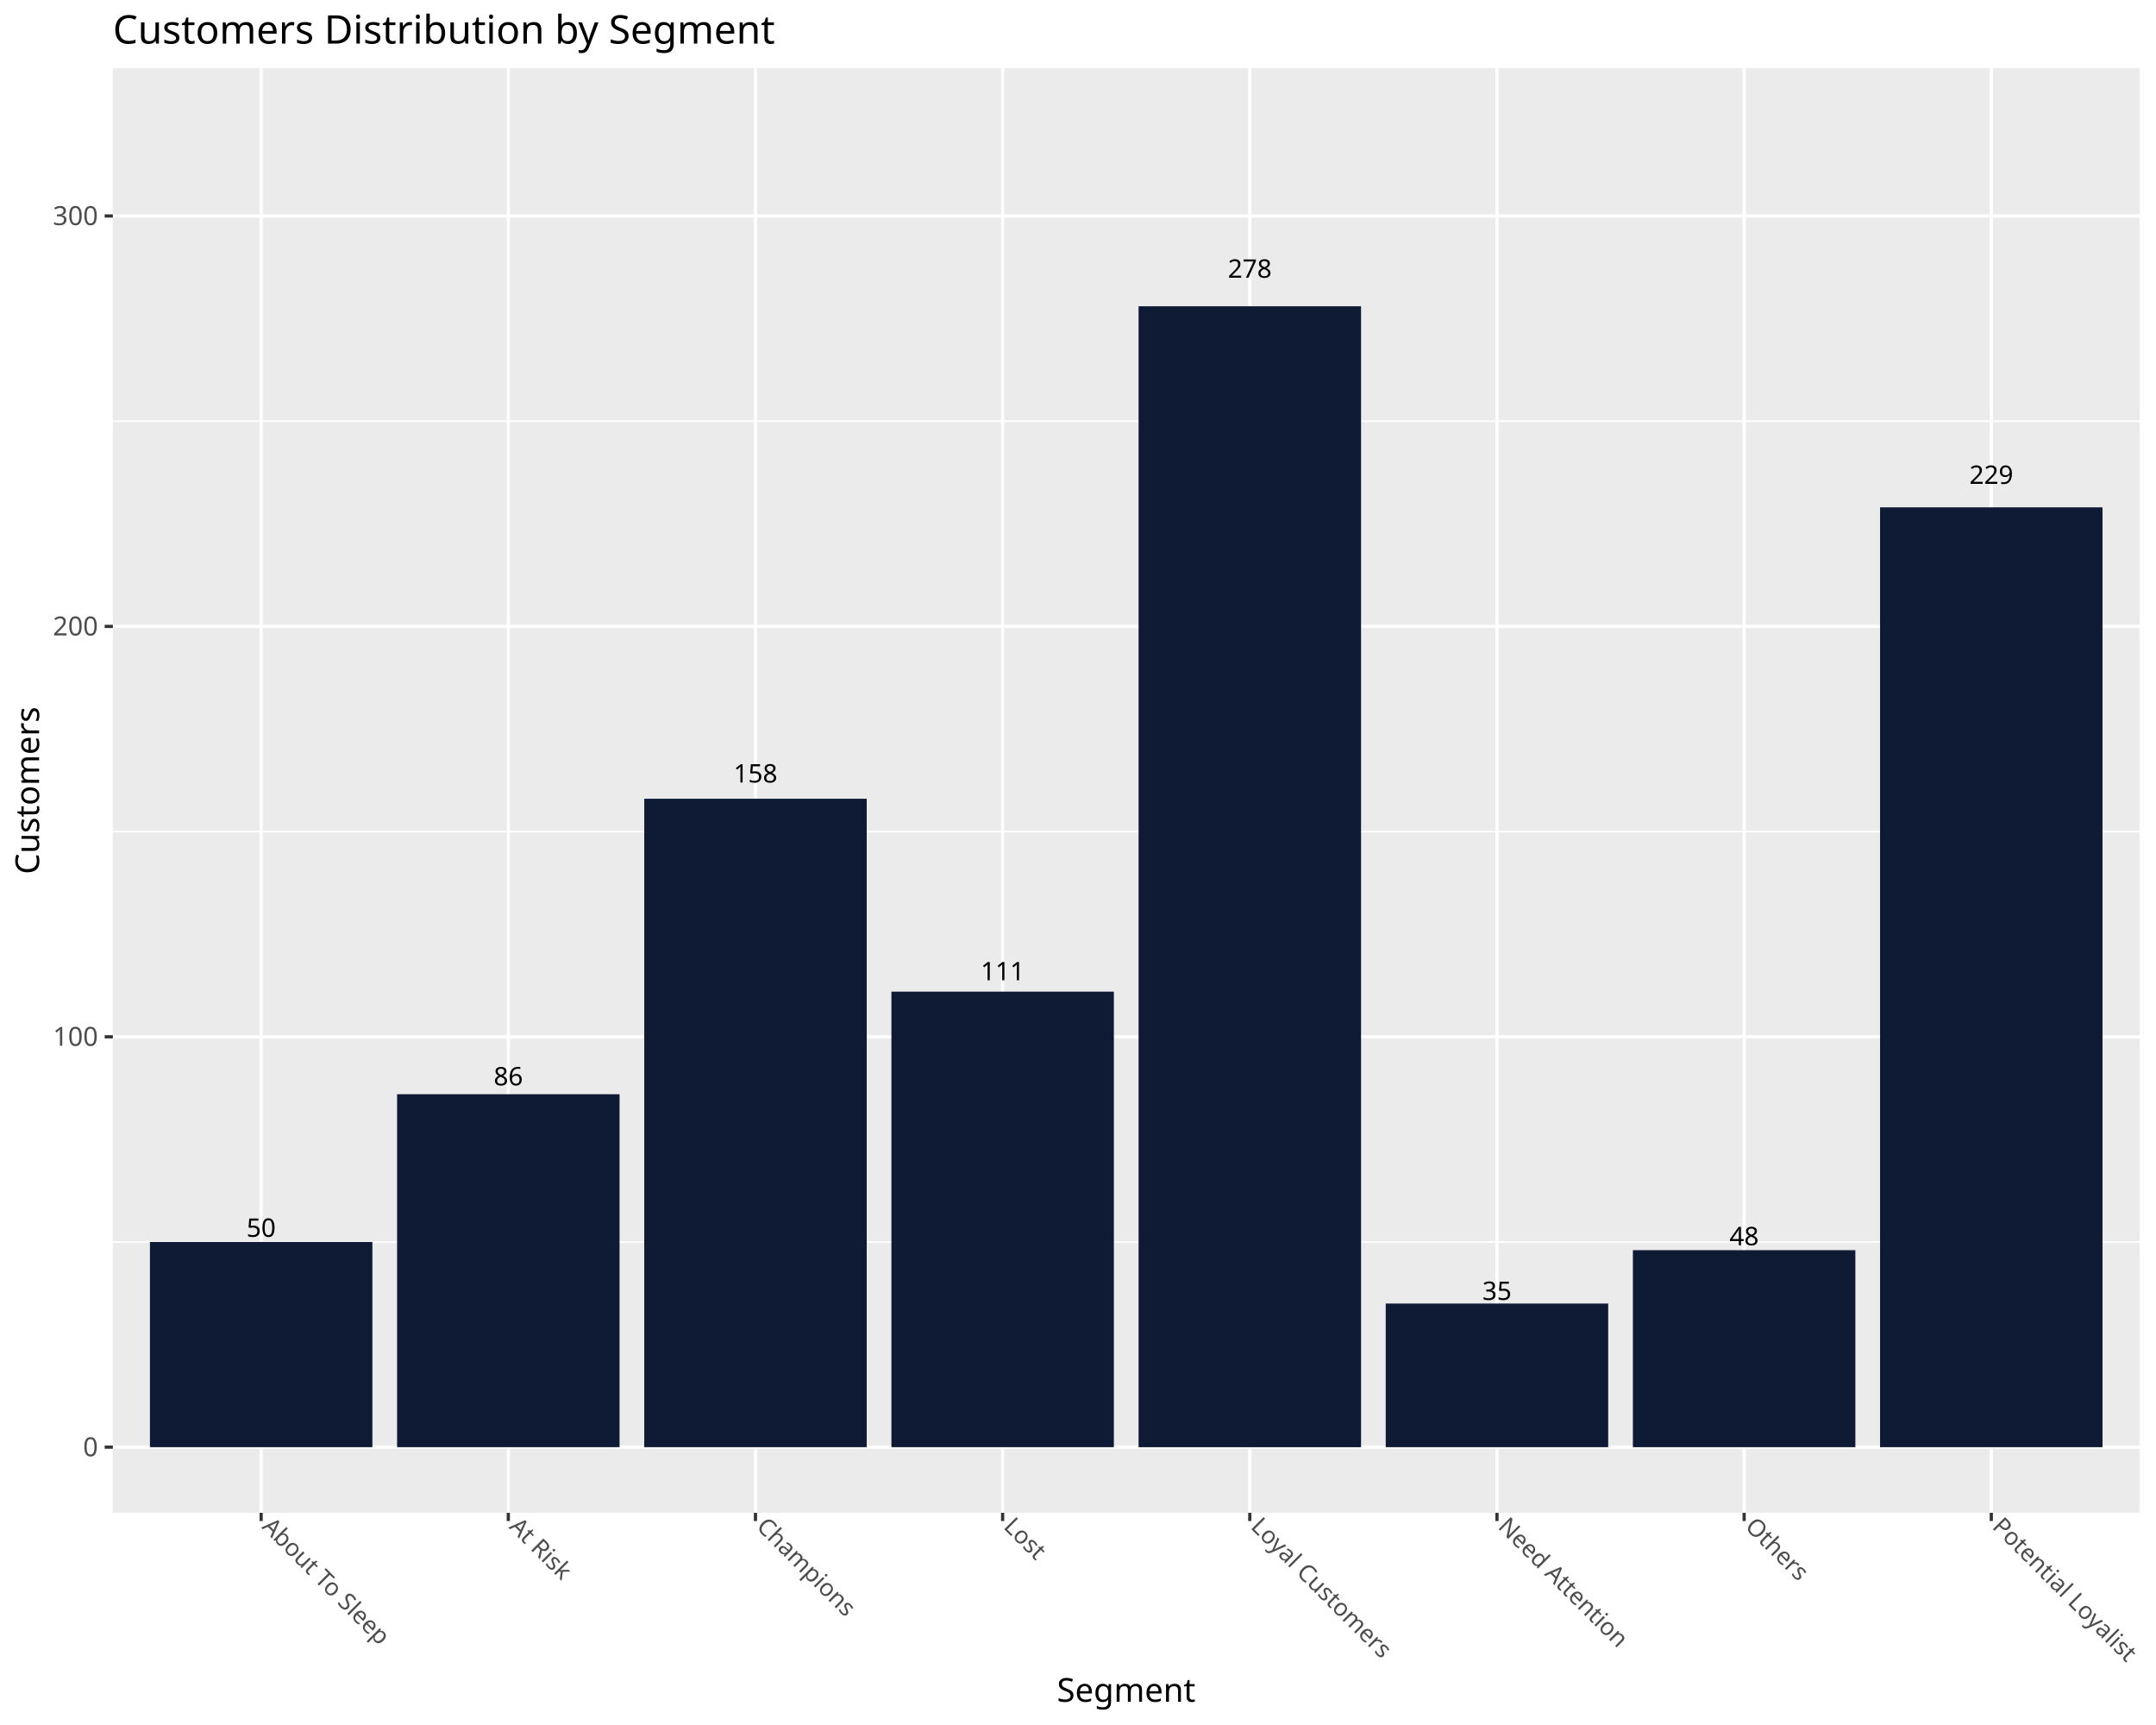
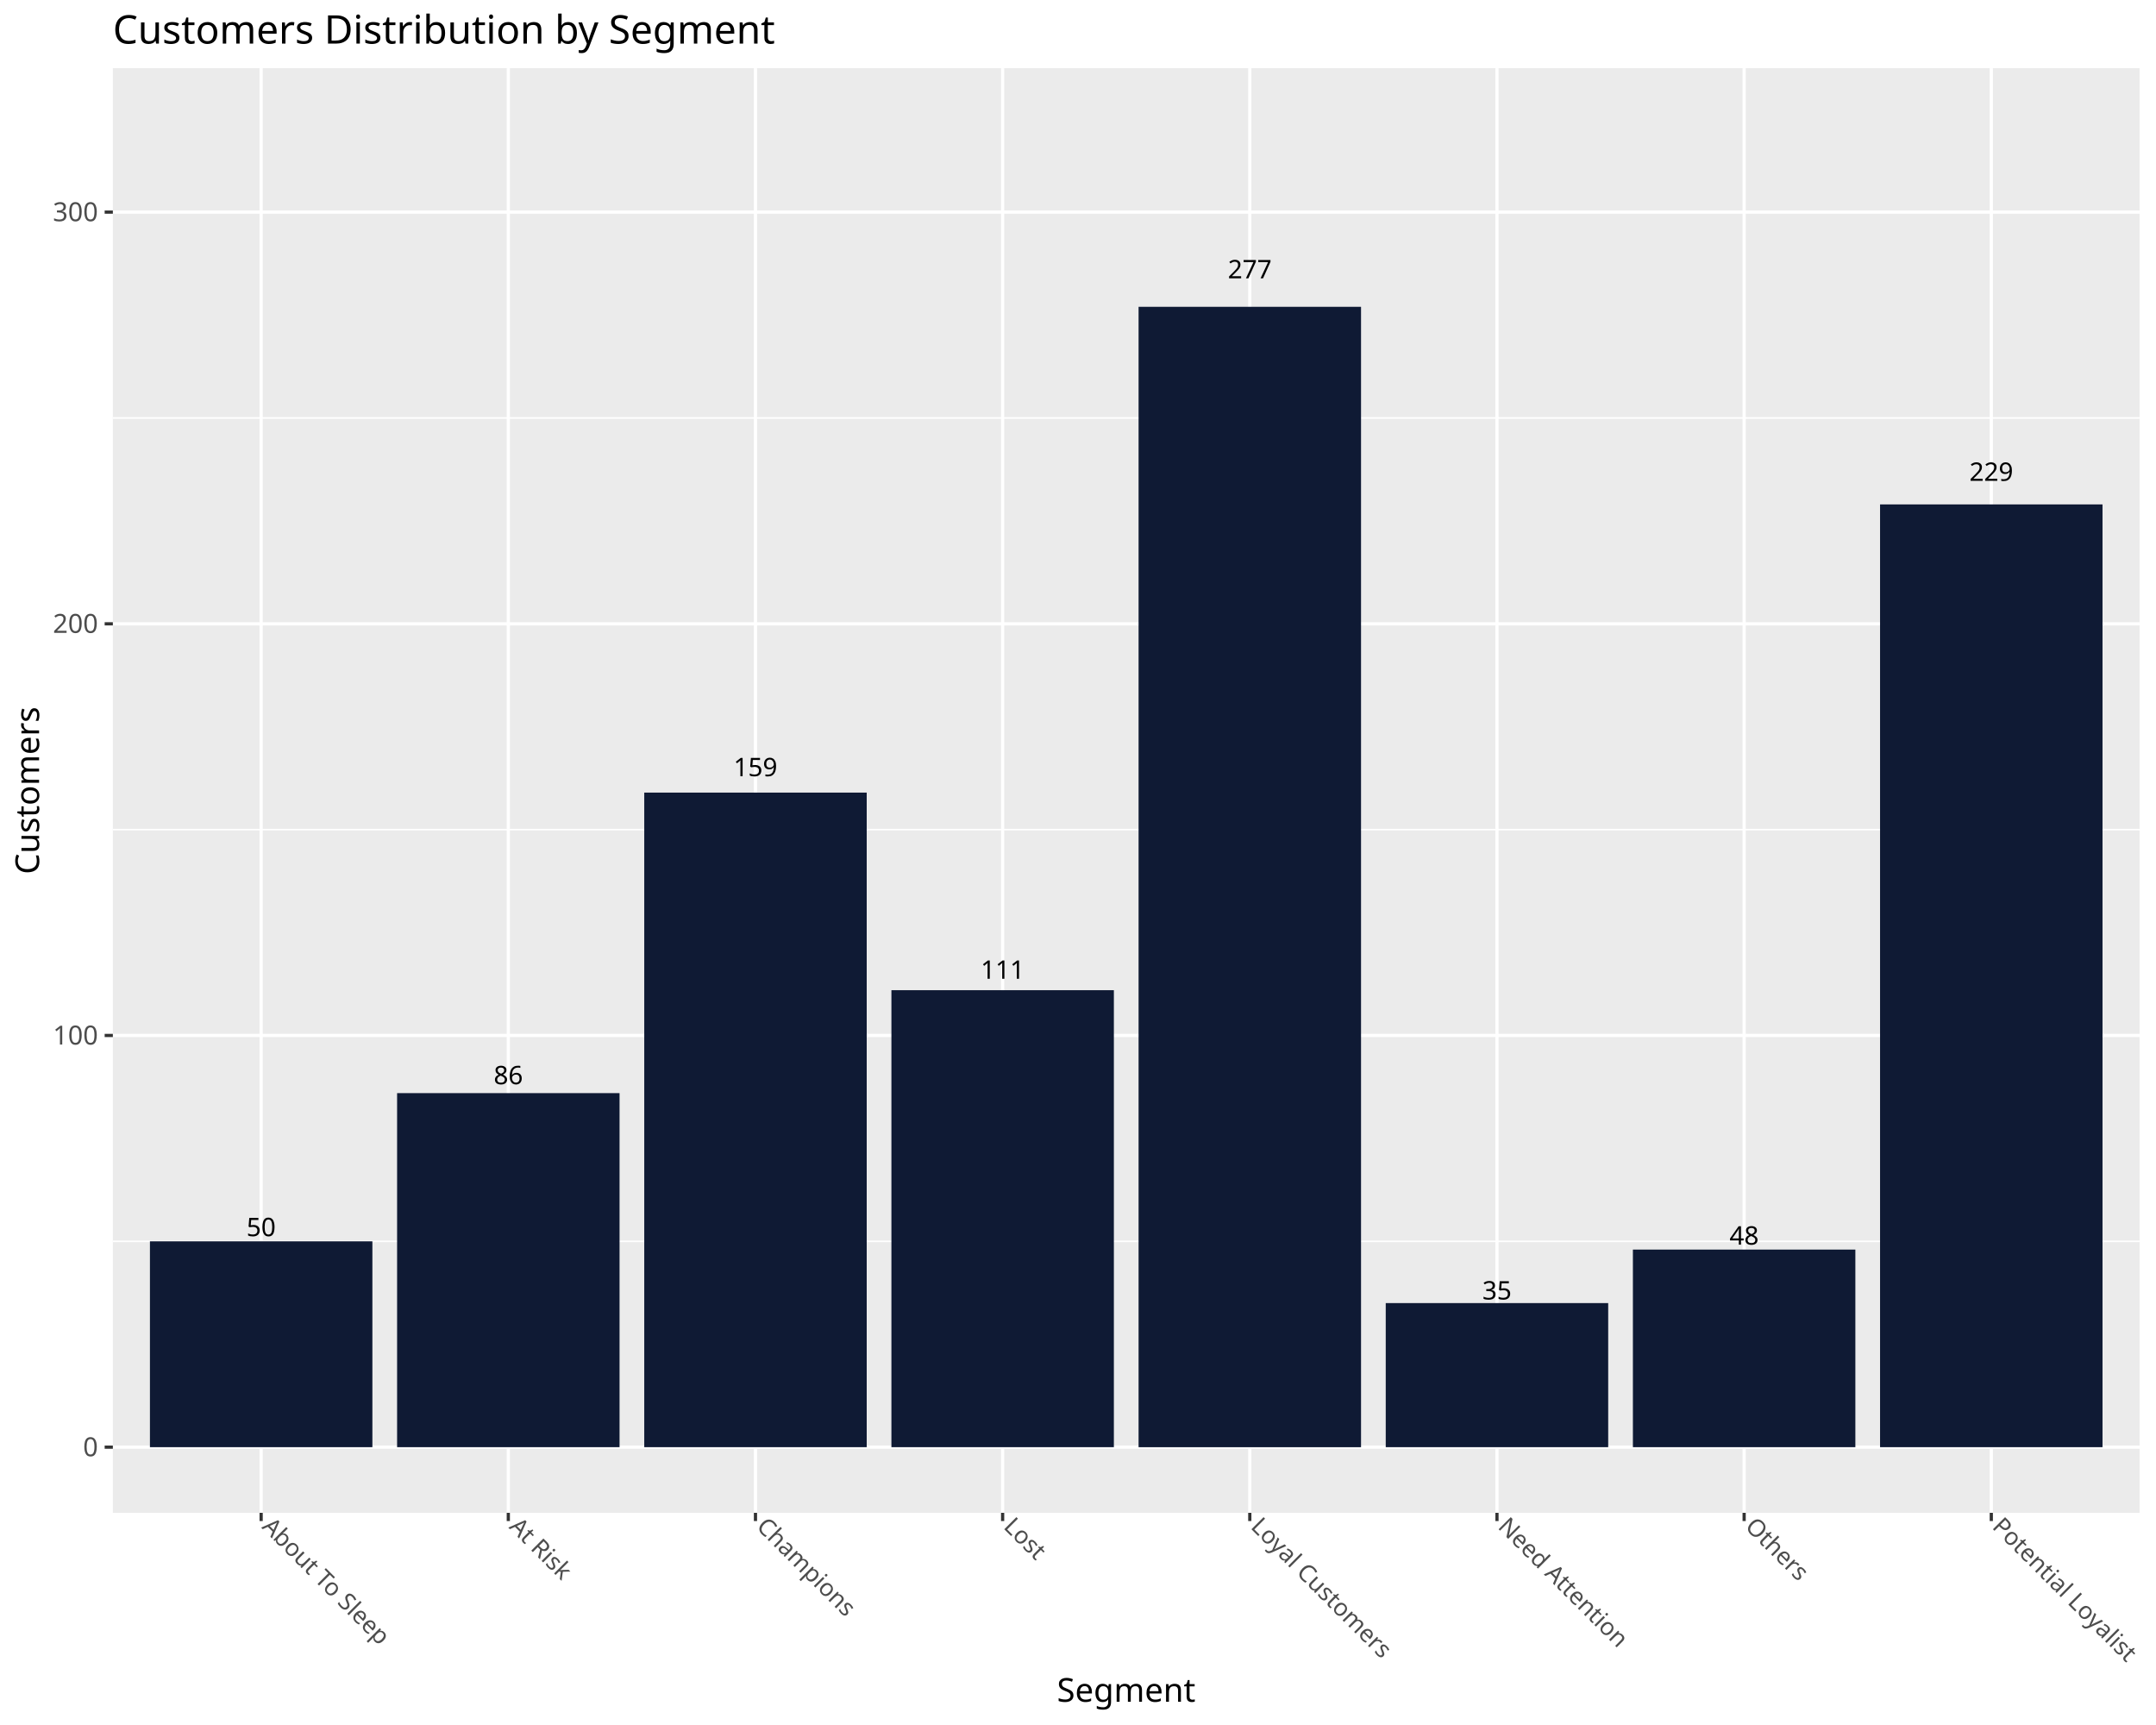
<svg xmlns="http://www.w3.org/2000/svg" class="svglite" data-engine-version="2.0" width="720.00pt" height="576.00pt" viewBox="0 0 720.00 576.00">
  <defs>
    <style type="text/css">
    .svglite line, .svglite polyline, .svglite polygon, .svglite path, .svglite rect, .svglite circle {
      fill: none;
      stroke: #000000;
      stroke-linecap: round;
      stroke-linejoin: round;
      stroke-miterlimit: 10.00;
    }
  </style>
  </defs>
  <rect width="100%" height="100%" style="stroke: none; fill: #FFFFFF;" />
  <defs>
    <clipPath id="cpMC4wMHw3MjAuMDB8MC4wMHw1NzYuMDA=">
      <rect x="0.00" y="0.00" width="720.00" height="576.00" />
    </clipPath>
  </defs>
  <g clip-path="url(#cpMC4wMHw3MjAuMDB8MC4wMHw1NzYuMDA=)">
    <rect x="0.00" y="0.00" width="720.00" height="576.00" style="stroke-width: 1.07; stroke: #FFFFFF; fill: #FFFFFF;" />
  </g>
  <defs>
    <clipPath id="cpMzcuNjl8NzE0LjUyfDIyLjc4fDUwNS4xNg==">
      <rect x="37.69" y="22.78" width="676.83" height="482.38" />
    </clipPath>
  </defs>
  <g clip-path="url(#cpMzcuNjl8NzE0LjUyfDIyLjc4fDUwNS4xNg==)">
    <rect x="37.69" y="22.78" width="676.83" height="482.38" style="stroke-width: 1.07; stroke: none; fill: #EBEBEB;" />
-     <polyline points="37.69,414.71 714.52,414.71 " style="stroke-width: 0.53; stroke: #FFFFFF; stroke-linecap: butt;" />
-     <polyline points="37.69,277.68 714.52,277.68 " style="stroke-width: 0.53; stroke: #FFFFFF; stroke-linecap: butt;" />
-     <polyline points="37.69,140.64 714.52,140.64 " style="stroke-width: 0.53; stroke: #FFFFFF; stroke-linecap: butt;" />
+     <polyline points="37.69,414.50 714.52,414.50 " style="stroke-width: 0.53; stroke: #FFFFFF; stroke-linecap: butt;" />
+     <polyline points="37.69,277.03 714.52,277.03 " style="stroke-width: 0.53; stroke: #FFFFFF; stroke-linecap: butt;" />
+     <polyline points="37.69,139.56 714.52,139.56 " style="stroke-width: 0.53; stroke: #FFFFFF; stroke-linecap: butt;" />
    <polyline points="37.69,483.23 714.52,483.23 " style="stroke-width: 1.07; stroke: #FFFFFF; stroke-linecap: butt;" />
-     <polyline points="37.69,346.19 714.52,346.19 " style="stroke-width: 1.07; stroke: #FFFFFF; stroke-linecap: butt;" />
-     <polyline points="37.69,209.16 714.52,209.16 " style="stroke-width: 1.07; stroke: #FFFFFF; stroke-linecap: butt;" />
-     <polyline points="37.69,72.12 714.52,72.12 " style="stroke-width: 1.07; stroke: #FFFFFF; stroke-linecap: butt;" />
+     <polyline points="37.69,345.76 714.52,345.76 " style="stroke-width: 1.07; stroke: #FFFFFF; stroke-linecap: butt;" />
+     <polyline points="37.69,208.30 714.52,208.30 " style="stroke-width: 1.07; stroke: #FFFFFF; stroke-linecap: butt;" />
+     <polyline points="37.69,70.83 714.52,70.83 " style="stroke-width: 1.07; stroke: #FFFFFF; stroke-linecap: butt;" />
    <polyline points="87.21,505.16 87.21,22.78 " style="stroke-width: 1.07; stroke: #FFFFFF; stroke-linecap: butt;" />
    <polyline points="169.75,505.16 169.75,22.78 " style="stroke-width: 1.07; stroke: #FFFFFF; stroke-linecap: butt;" />
    <polyline points="252.29,505.16 252.29,22.78 " style="stroke-width: 1.07; stroke: #FFFFFF; stroke-linecap: butt;" />
    <polyline points="334.83,505.16 334.83,22.78 " style="stroke-width: 1.07; stroke: #FFFFFF; stroke-linecap: butt;" />
    <polyline points="417.37,505.16 417.37,22.78 " style="stroke-width: 1.07; stroke: #FFFFFF; stroke-linecap: butt;" />
    <polyline points="499.92,505.16 499.92,22.78 " style="stroke-width: 1.07; stroke: #FFFFFF; stroke-linecap: butt;" />
    <polyline points="582.46,505.16 582.46,22.78 " style="stroke-width: 1.07; stroke: #FFFFFF; stroke-linecap: butt;" />
    <polyline points="665.00,505.16 665.00,22.78 " style="stroke-width: 1.07; stroke: #FFFFFF; stroke-linecap: butt;" />
-     <rect x="50.07" y="414.71" width="74.29" height="68.52" style="stroke-width: 1.07; stroke: none; stroke-linecap: butt; stroke-linejoin: miter; fill: #0F1A34;" />
-     <rect x="132.61" y="365.38" width="74.29" height="117.85" style="stroke-width: 1.07; stroke: none; stroke-linecap: butt; stroke-linejoin: miter; fill: #0F1A34;" />
-     <rect x="215.15" y="266.71" width="74.29" height="216.52" style="stroke-width: 1.07; stroke: none; stroke-linecap: butt; stroke-linejoin: miter; fill: #0F1A34;" />
-     <rect x="297.69" y="331.12" width="74.29" height="152.11" style="stroke-width: 1.07; stroke: none; stroke-linecap: butt; stroke-linejoin: miter; fill: #0F1A34;" />
-     <rect x="380.23" y="102.27" width="74.29" height="380.97" style="stroke-width: 1.07; stroke: none; stroke-linecap: butt; stroke-linejoin: miter; fill: #0F1A34;" />
-     <rect x="462.77" y="435.27" width="74.29" height="47.96" style="stroke-width: 1.07; stroke: none; stroke-linecap: butt; stroke-linejoin: miter; fill: #0F1A34;" />
-     <rect x="545.31" y="417.45" width="74.29" height="65.78" style="stroke-width: 1.07; stroke: none; stroke-linecap: butt; stroke-linejoin: miter; fill: #0F1A34;" />
-     <rect x="627.85" y="169.41" width="74.29" height="313.82" style="stroke-width: 1.07; stroke: none; stroke-linecap: butt; stroke-linejoin: miter; fill: #0F1A34;" />
-     <text x="87.21" y="413.00" text-anchor="middle" style="font-size: 8.54px; font-family: sans;" textLength="9.50px" lengthAdjust="spacingAndGlyphs">50</text>
-     <text x="169.75" y="362.43" text-anchor="middle" style="font-size: 8.54px; font-family: sans;" textLength="9.50px" lengthAdjust="spacingAndGlyphs">86</text>
-     <text x="252.29" y="261.30" text-anchor="middle" style="font-size: 8.54px; font-family: sans;" textLength="14.24px" lengthAdjust="spacingAndGlyphs">158</text>
-     <text x="334.83" y="327.32" text-anchor="middle" style="font-size: 8.54px; font-family: sans;" textLength="14.24px" lengthAdjust="spacingAndGlyphs">111</text>
-     <text x="417.37" y="92.74" text-anchor="middle" style="font-size: 8.54px; font-family: sans;" textLength="14.24px" lengthAdjust="spacingAndGlyphs">278</text>
-     <text x="499.92" y="434.07" text-anchor="middle" style="font-size: 8.54px; font-family: sans;" textLength="9.50px" lengthAdjust="spacingAndGlyphs">35</text>
-     <text x="582.46" y="415.81" text-anchor="middle" style="font-size: 8.54px; font-family: sans;" textLength="9.50px" lengthAdjust="spacingAndGlyphs">48</text>
-     <text x="665.00" y="161.57" text-anchor="middle" style="font-size: 8.54px; font-family: sans;" textLength="14.24px" lengthAdjust="spacingAndGlyphs">229</text>
+     <rect x="50.07" y="414.50" width="74.29" height="68.73" style="stroke-width: 1.07; stroke: none; stroke-linecap: butt; stroke-linejoin: miter; fill: #0F1A34;" />
+     <rect x="132.61" y="365.01" width="74.29" height="118.22" style="stroke-width: 1.07; stroke: none; stroke-linecap: butt; stroke-linejoin: miter; fill: #0F1A34;" />
+     <rect x="215.15" y="264.66" width="74.29" height="218.57" style="stroke-width: 1.07; stroke: none; stroke-linecap: butt; stroke-linejoin: miter; fill: #0F1A34;" />
+     <rect x="297.69" y="330.64" width="74.29" height="152.59" style="stroke-width: 1.07; stroke: none; stroke-linecap: butt; stroke-linejoin: miter; fill: #0F1A34;" />
+     <rect x="380.23" y="102.45" width="74.29" height="380.79" style="stroke-width: 1.07; stroke: none; stroke-linecap: butt; stroke-linejoin: miter; fill: #0F1A34;" />
+     <rect x="462.77" y="435.12" width="74.29" height="48.11" style="stroke-width: 1.07; stroke: none; stroke-linecap: butt; stroke-linejoin: miter; fill: #0F1A34;" />
+     <rect x="545.31" y="417.25" width="74.29" height="65.98" style="stroke-width: 1.07; stroke: none; stroke-linecap: butt; stroke-linejoin: miter; fill: #0F1A34;" />
+     <rect x="627.85" y="168.43" width="74.29" height="314.80" style="stroke-width: 1.07; stroke: none; stroke-linecap: butt; stroke-linejoin: miter; fill: #0F1A34;" />
+     <text x="87.21" y="412.78" text-anchor="middle" style="font-size: 8.54px; font-family: sans;" textLength="9.50px" lengthAdjust="spacingAndGlyphs">50</text>
+     <text x="169.75" y="362.05" text-anchor="middle" style="font-size: 8.54px; font-family: sans;" textLength="9.50px" lengthAdjust="spacingAndGlyphs">86</text>
+     <text x="252.29" y="259.19" text-anchor="middle" style="font-size: 8.54px; font-family: sans;" textLength="14.24px" lengthAdjust="spacingAndGlyphs">159</text>
+     <text x="334.83" y="326.83" text-anchor="middle" style="font-size: 8.54px; font-family: sans;" textLength="14.24px" lengthAdjust="spacingAndGlyphs">111</text>
+     <text x="417.37" y="92.93" text-anchor="middle" style="font-size: 8.54px; font-family: sans;" textLength="14.24px" lengthAdjust="spacingAndGlyphs">277</text>
+     <text x="499.92" y="433.92" text-anchor="middle" style="font-size: 8.54px; font-family: sans;" textLength="9.50px" lengthAdjust="spacingAndGlyphs">35</text>
+     <text x="582.46" y="415.60" text-anchor="middle" style="font-size: 8.54px; font-family: sans;" textLength="9.50px" lengthAdjust="spacingAndGlyphs">48</text>
+     <text x="665.00" y="160.56" text-anchor="middle" style="font-size: 8.54px; font-family: sans;" textLength="14.24px" lengthAdjust="spacingAndGlyphs">229</text>
  </g>
  <g clip-path="url(#cpMC4wMHw3MjAuMDB8MC4wMHw1NzYuMDA=)">
    <text x="32.76" y="486.26" text-anchor="end" style="font-size: 8.80px; fill: #4D4D4D; font-family: sans;" textLength="4.89px" lengthAdjust="spacingAndGlyphs">0</text>
-     <text x="32.76" y="349.22" text-anchor="end" style="font-size: 8.80px; fill: #4D4D4D; font-family: sans;" textLength="14.68px" lengthAdjust="spacingAndGlyphs">100</text>
-     <text x="32.76" y="212.18" text-anchor="end" style="font-size: 8.80px; fill: #4D4D4D; font-family: sans;" textLength="14.68px" lengthAdjust="spacingAndGlyphs">200</text>
-     <text x="32.76" y="75.15" text-anchor="end" style="font-size: 8.80px; fill: #4D4D4D; font-family: sans;" textLength="14.68px" lengthAdjust="spacingAndGlyphs">300</text>
+     <text x="32.76" y="348.79" text-anchor="end" style="font-size: 8.80px; fill: #4D4D4D; font-family: sans;" textLength="14.68px" lengthAdjust="spacingAndGlyphs">100</text>
+     <text x="32.76" y="211.32" text-anchor="end" style="font-size: 8.80px; fill: #4D4D4D; font-family: sans;" textLength="14.68px" lengthAdjust="spacingAndGlyphs">200</text>
+     <text x="32.76" y="73.86" text-anchor="end" style="font-size: 8.80px; fill: #4D4D4D; font-family: sans;" textLength="14.68px" lengthAdjust="spacingAndGlyphs">300</text>
    <polyline points="34.95,483.23 37.69,483.23 " style="stroke-width: 1.07; stroke: #333333; stroke-linecap: butt;" />
-     <polyline points="34.95,346.19 37.69,346.19 " style="stroke-width: 1.07; stroke: #333333; stroke-linecap: butt;" />
-     <polyline points="34.95,209.16 37.69,209.16 " style="stroke-width: 1.07; stroke: #333333; stroke-linecap: butt;" />
-     <polyline points="34.95,72.12 37.69,72.12 " style="stroke-width: 1.07; stroke: #333333; stroke-linecap: butt;" />
+     <polyline points="34.95,345.76 37.69,345.76 " style="stroke-width: 1.07; stroke: #333333; stroke-linecap: butt;" />
+     <polyline points="34.95,208.30 37.69,208.30 " style="stroke-width: 1.07; stroke: #333333; stroke-linecap: butt;" />
+     <polyline points="34.95,70.83 37.69,70.83 " style="stroke-width: 1.07; stroke: #333333; stroke-linecap: butt;" />
    <polyline points="87.21,507.90 87.21,505.16 " style="stroke-width: 1.07; stroke: #333333; stroke-linecap: butt;" />
    <polyline points="169.75,507.90 169.75,505.16 " style="stroke-width: 1.07; stroke: #333333; stroke-linecap: butt;" />
    <polyline points="252.29,507.90 252.29,505.16 " style="stroke-width: 1.07; stroke: #333333; stroke-linecap: butt;" />
    <polyline points="334.83,507.90 334.83,505.16 " style="stroke-width: 1.07; stroke: #333333; stroke-linecap: butt;" />
    <polyline points="417.37,507.90 417.37,505.16 " style="stroke-width: 1.07; stroke: #333333; stroke-linecap: butt;" />
    <polyline points="499.92,507.90 499.92,505.16 " style="stroke-width: 1.07; stroke: #333333; stroke-linecap: butt;" />
    <polyline points="582.46,507.90 582.46,505.16 " style="stroke-width: 1.07; stroke: #333333; stroke-linecap: butt;" />
    <polyline points="665.00,507.90 665.00,505.16 " style="stroke-width: 1.07; stroke: #333333; stroke-linecap: butt;" />
    <text transform="translate(87.21,510.09) rotate(-315)" style="font-size: 8.00px; fill: #4D4D4D; font-family: sans;" textLength="55.15px" lengthAdjust="spacingAndGlyphs">About To Sleep</text>
    <text transform="translate(169.75,510.09) rotate(-315)" style="font-size: 8.00px; fill: #4D4D4D; font-family: sans;" textLength="25.34px" lengthAdjust="spacingAndGlyphs">At Risk</text>
    <text transform="translate(252.29,510.09) rotate(-315)" style="font-size: 8.00px; fill: #4D4D4D; font-family: sans;" textLength="40.47px" lengthAdjust="spacingAndGlyphs">Champions</text>
    <text transform="translate(334.83,510.09) rotate(-315)" style="font-size: 8.00px; fill: #4D4D4D; font-family: sans;" textLength="15.12px" lengthAdjust="spacingAndGlyphs">Lost</text>
    <text transform="translate(417.37,510.09) rotate(-315)" style="font-size: 8.00px; fill: #4D4D4D; font-family: sans;" textLength="60.04px" lengthAdjust="spacingAndGlyphs">Loyal Customers</text>
    <text transform="translate(499.92,510.09) rotate(-315)" style="font-size: 8.00px; fill: #4D4D4D; font-family: sans;" textLength="52.93px" lengthAdjust="spacingAndGlyphs">Need Attention</text>
    <text transform="translate(582.46,510.09) rotate(-315)" style="font-size: 8.00px; fill: #4D4D4D; font-family: sans;" textLength="24.01px" lengthAdjust="spacingAndGlyphs">Others</text>
    <text transform="translate(665.00,510.09) rotate(-315)" style="font-size: 8.00px; fill: #4D4D4D; font-family: sans;" textLength="60.48px" lengthAdjust="spacingAndGlyphs">Potential Loyalist</text>
    <text x="376.10" y="568.24" text-anchor="middle" style="font-size: 11.00px; font-family: sans;" textLength="44.04px" lengthAdjust="spacingAndGlyphs">Segment</text>
    <text transform="translate(13.05,263.97) rotate(-90)" text-anchor="middle" style="font-size: 11.00px; font-family: sans;" textLength="53.20px" lengthAdjust="spacingAndGlyphs">Customers</text>
    <text x="37.69" y="14.56" style="font-size: 13.20px; font-family: sans;" textLength="211.32px" lengthAdjust="spacingAndGlyphs">Customers  Distribution by Segment</text>
  </g>
</svg>
